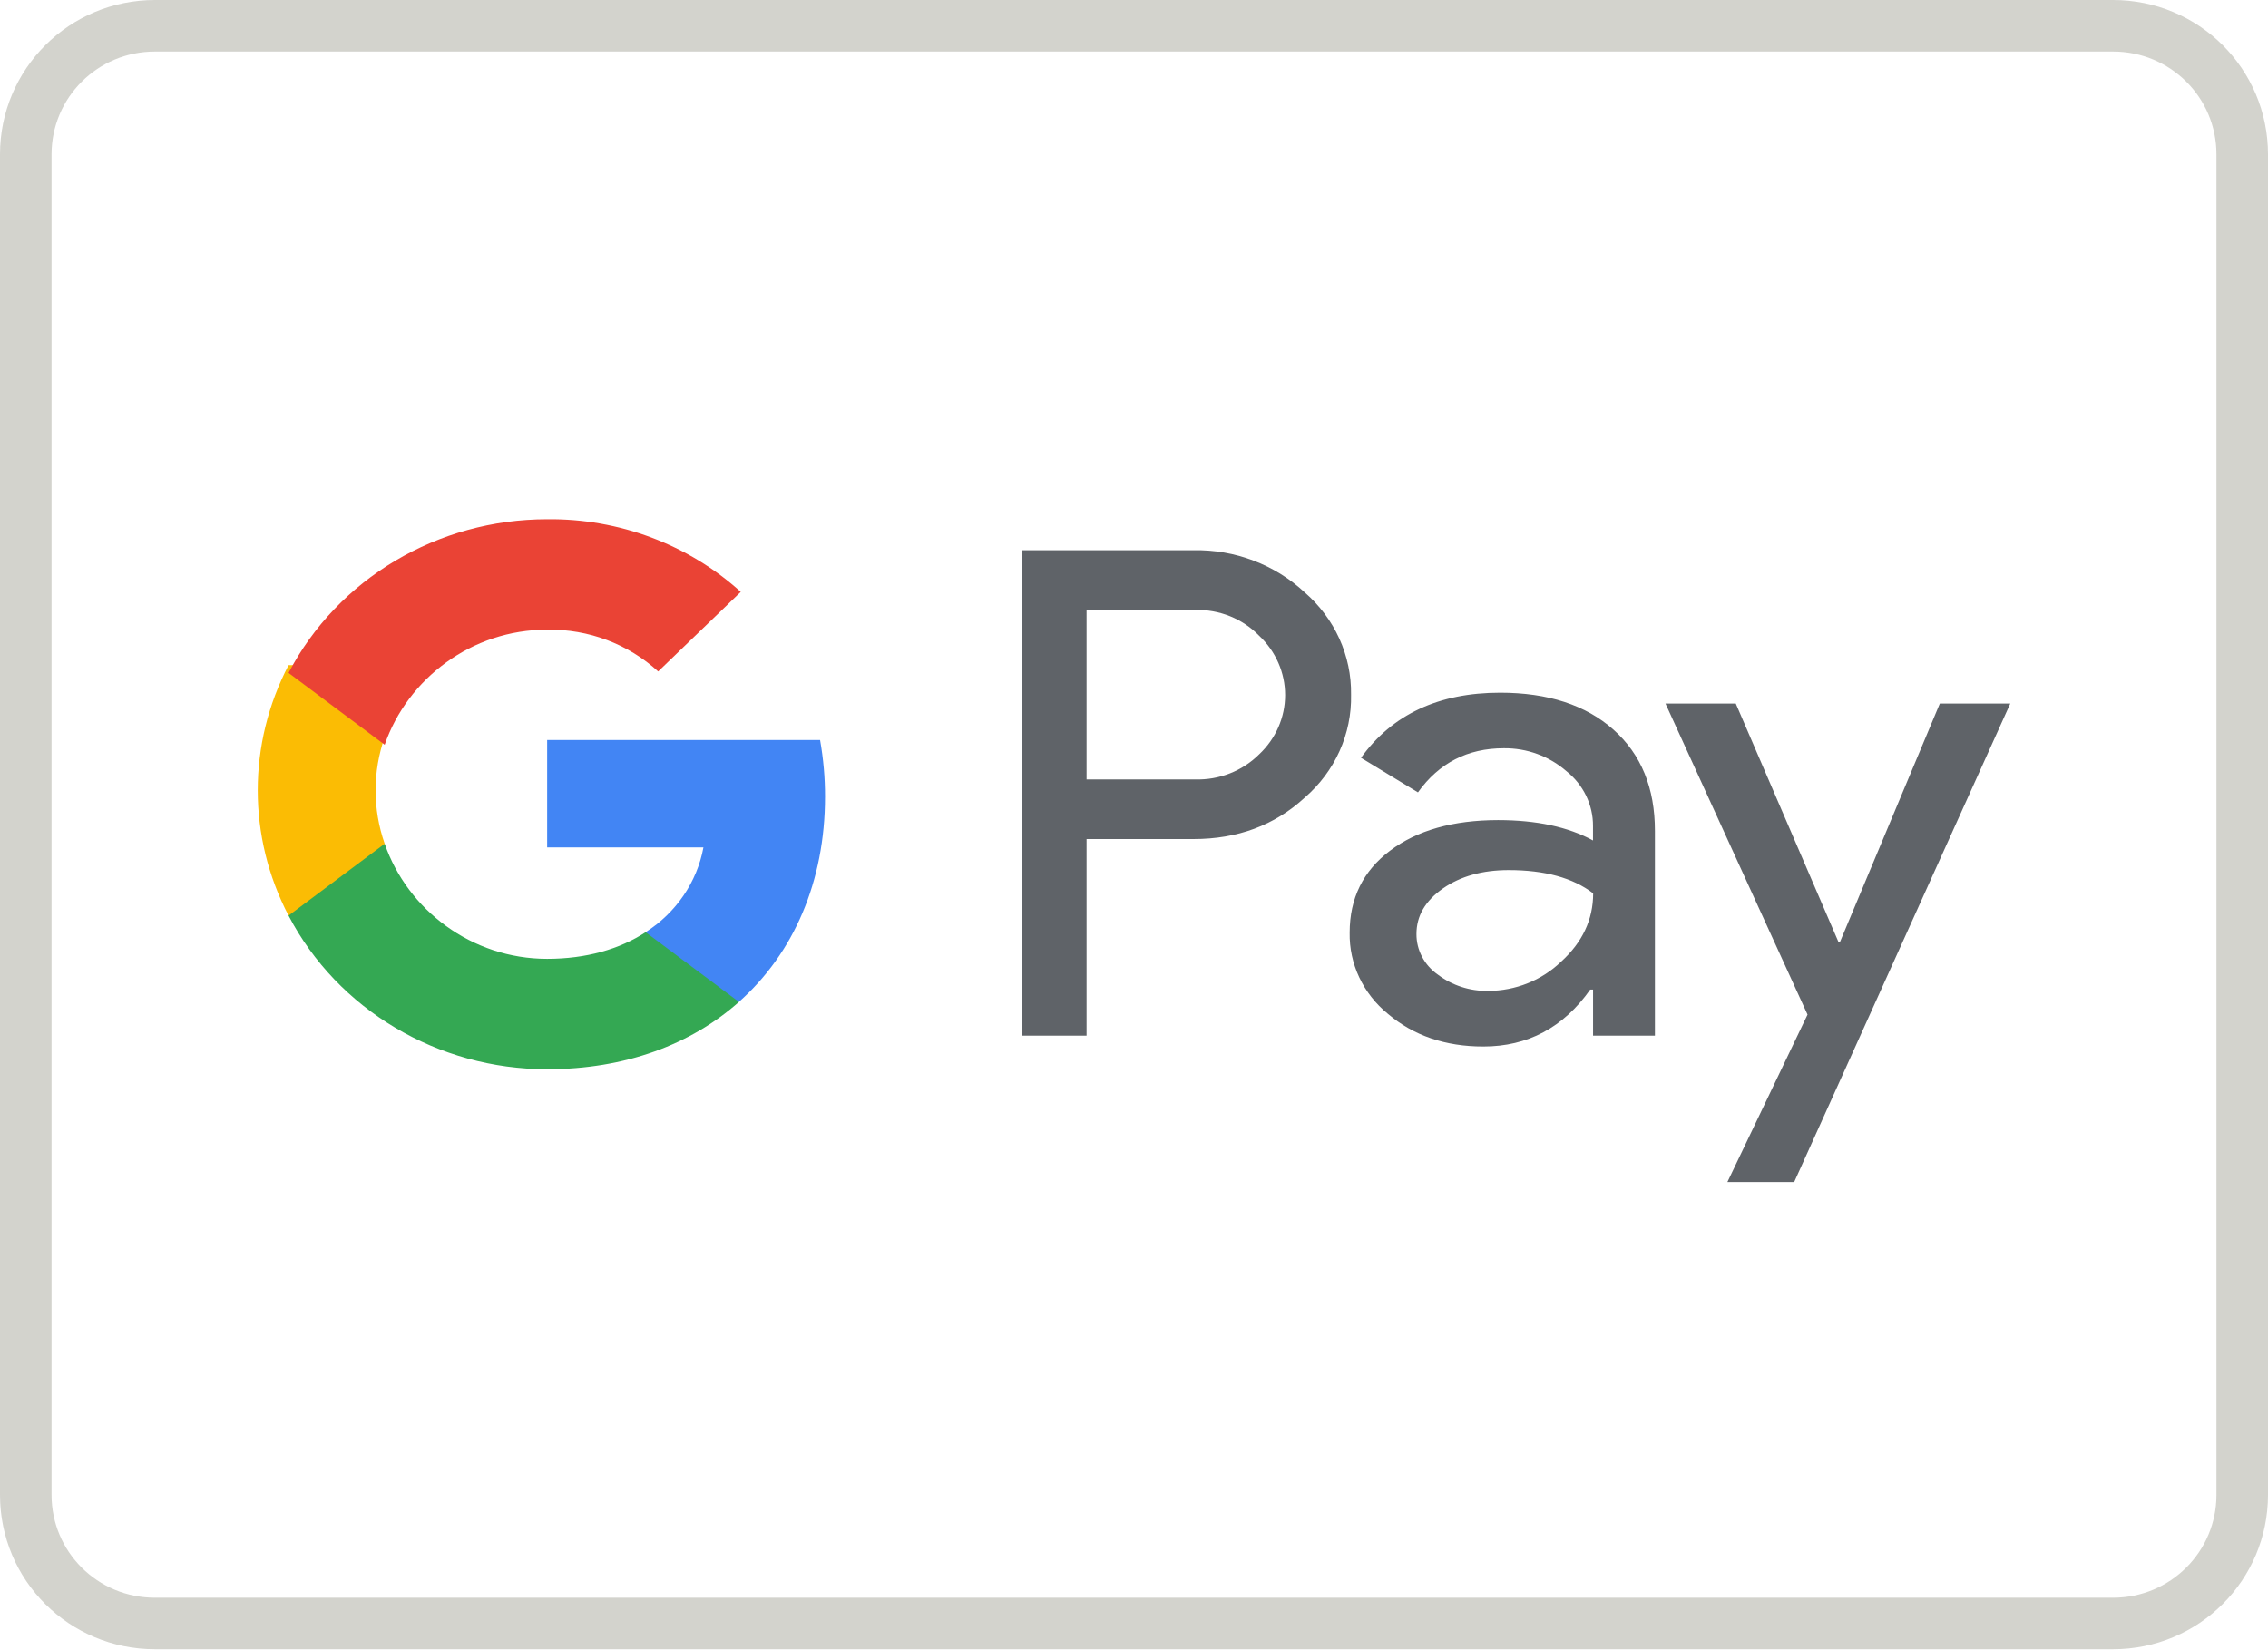
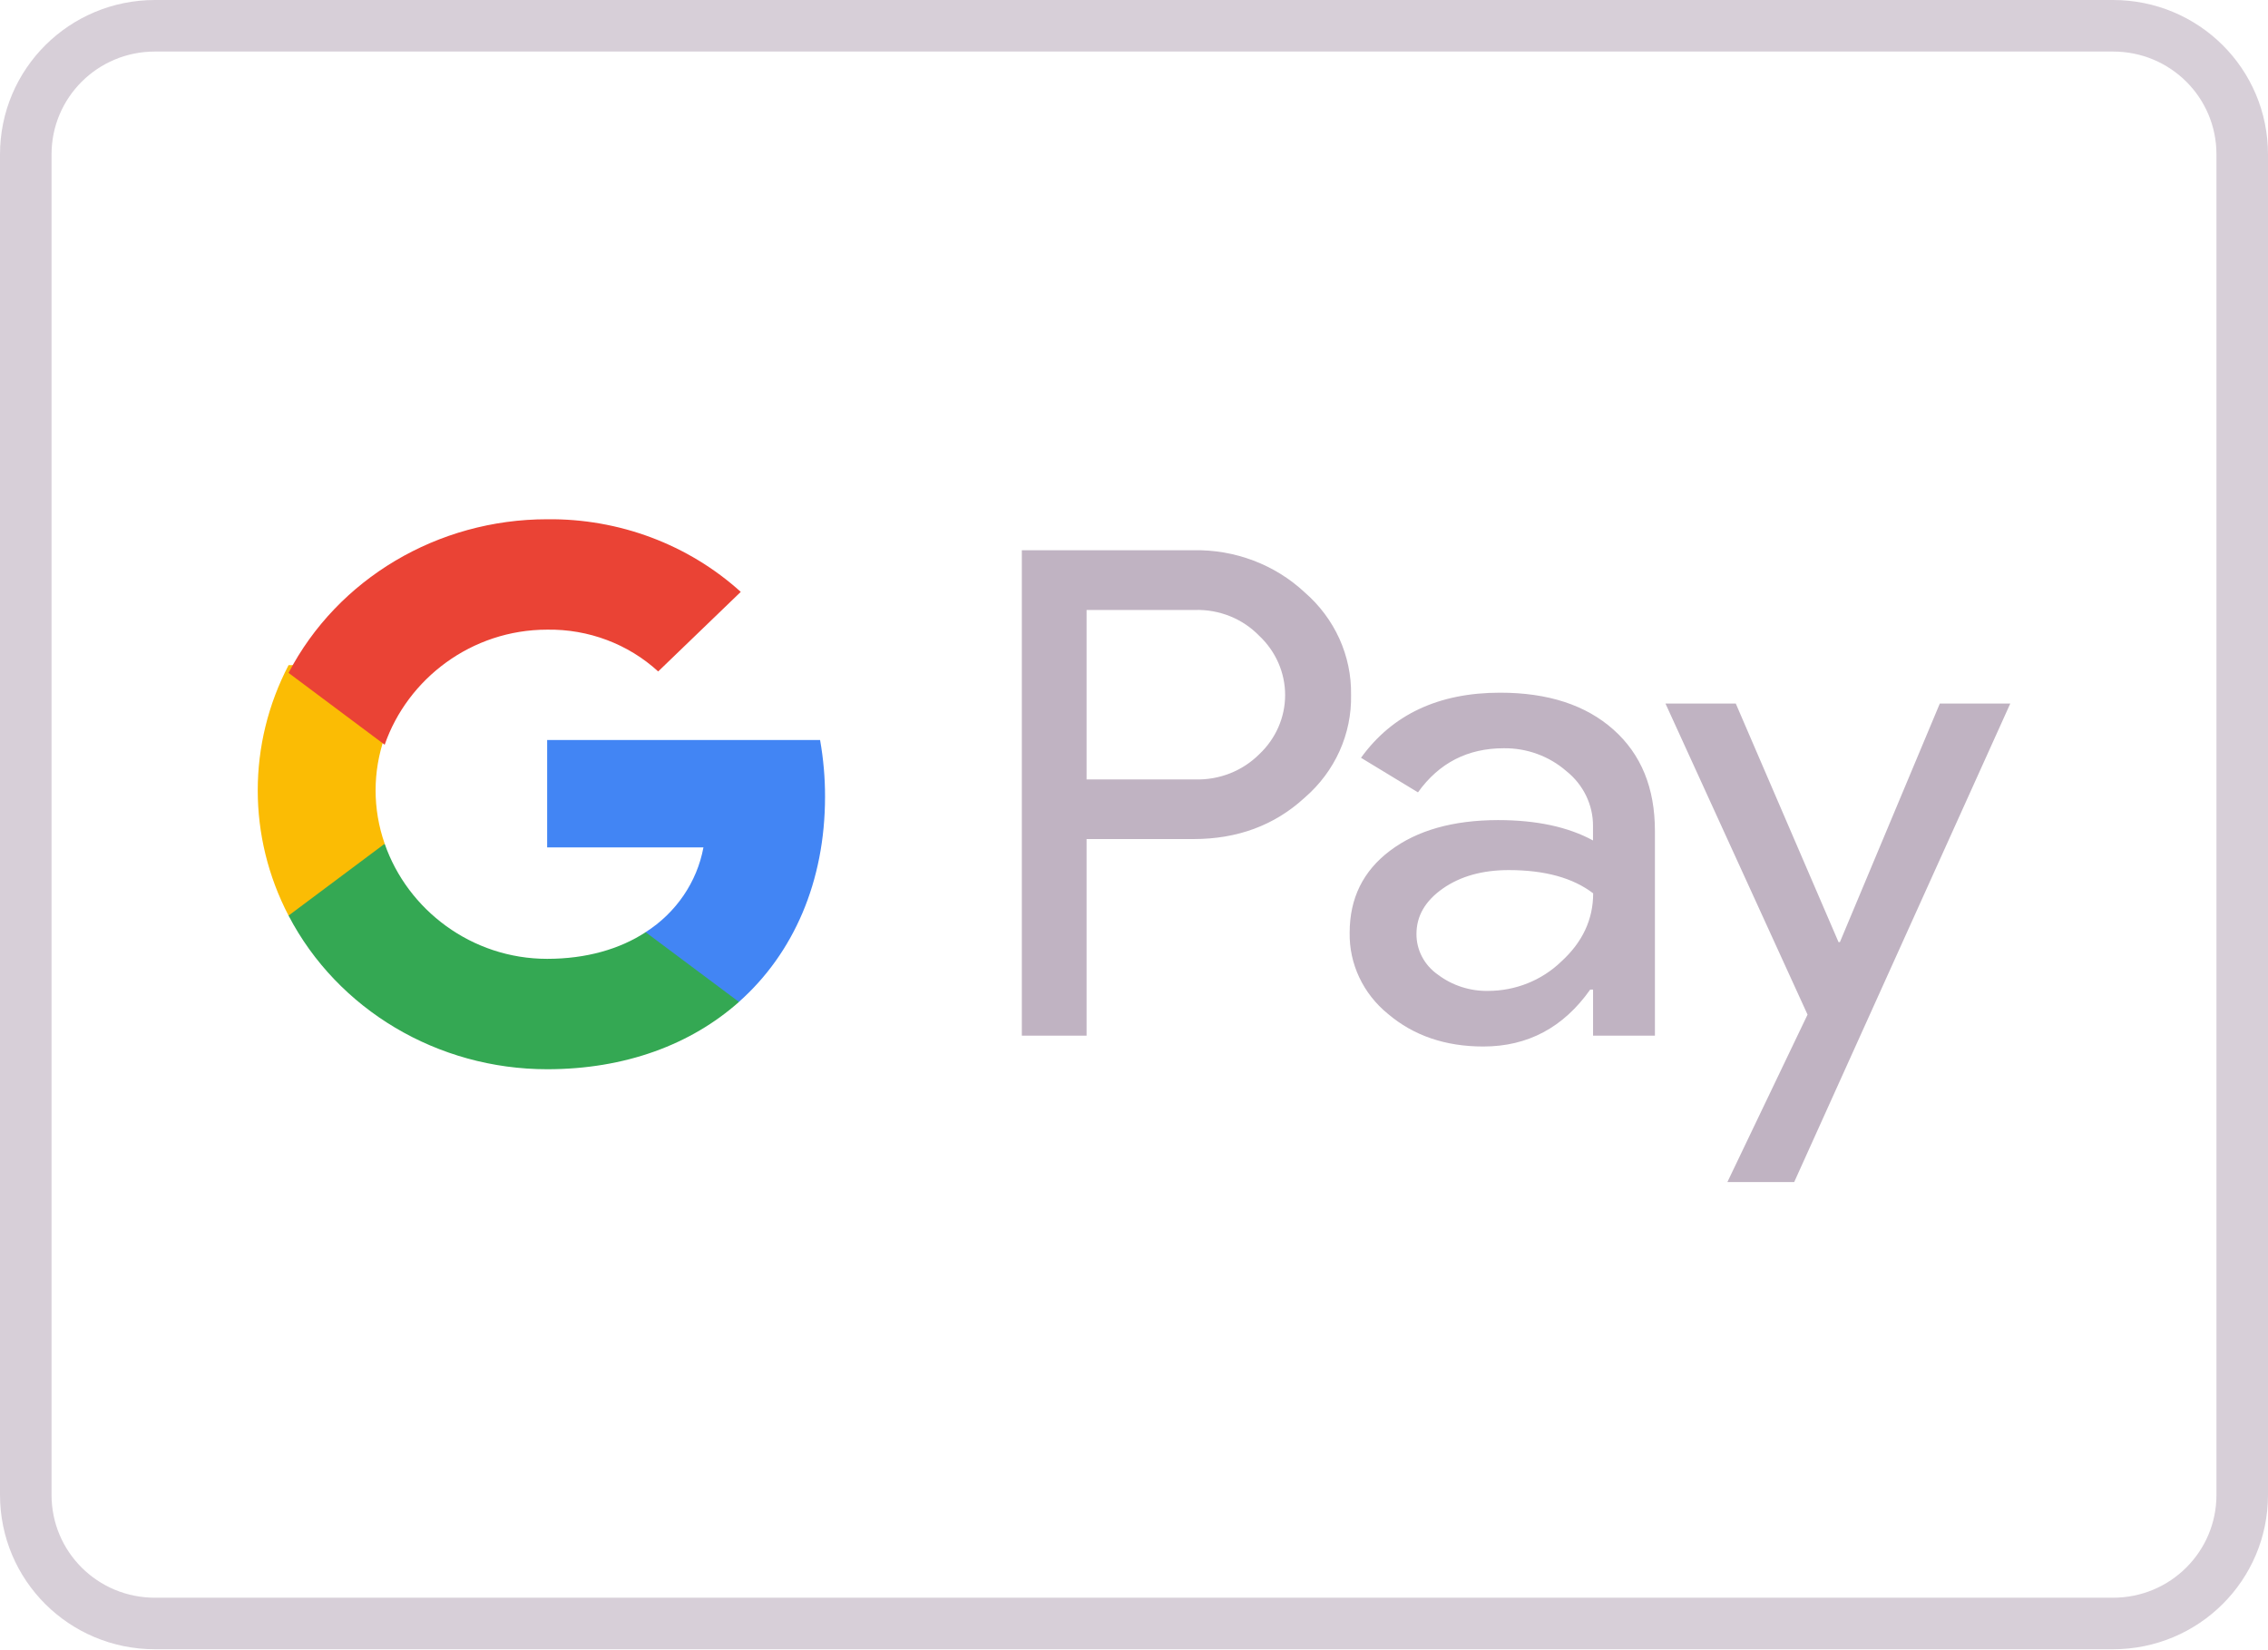
<svg xmlns="http://www.w3.org/2000/svg" width="44" height="32" viewBox="0 0 44 32">
  <g fill="none" fill-rule="evenodd">
-     <path stroke="#B9B9B0" d="M0.5,2.996 L0.5,29.004 C0.5,30.387 1.619,31.5 3.007,31.5 L40.993,31.5 C42.381,31.5 43.5,30.384 43.5,29.004 L43.5,2.996 C43.5,1.613 42.381,0.5 40.993,0.5 L3.007,0.5 C1.619,0.5 0.5,1.616 0.5,2.996 Z" opacity=".63" />
-     <g fill-rule="nonzero" transform="translate(5 10)">
-       <path fill="#5F6368" d="M16.08,6.281 L16.08,10.094 L14.824,10.094 L14.824,0.676 L18.154,0.676 C18.957,0.66 19.733,0.954 20.31,1.492 C20.894,1.998 21.223,2.722 21.211,3.479 C21.228,4.24 20.899,4.97 20.31,5.478 C19.728,6.013 19.009,6.28 18.154,6.28 L16.08,6.28 L16.08,6.281 Z M16.08,1.836 L16.08,5.123 L18.185,5.123 C18.652,5.137 19.103,4.96 19.428,4.636 C19.75,4.334 19.932,3.919 19.932,3.486 C19.932,3.052 19.75,2.637 19.428,2.335 C19.107,2.004 18.655,1.822 18.185,1.835 L16.08,1.835 L16.08,1.836 Z M24.104,3.44 C25.032,3.44 25.765,3.679 26.302,4.157 C26.839,4.635 27.107,5.29 27.106,6.123 L27.106,10.094 L25.906,10.094 L25.906,9.2 L25.851,9.2 C25.331,9.936 24.64,10.305 23.777,10.305 C23.04,10.305 22.424,10.094 21.928,9.673 C21.446,9.282 21.172,8.702 21.184,8.095 C21.184,7.429 21.445,6.898 21.968,6.505 C22.491,6.111 23.189,5.913 24.063,5.912 C24.808,5.912 25.422,6.044 25.905,6.307 L25.905,6.03 C25.908,5.616 25.717,5.223 25.386,4.96 C25.054,4.671 24.621,4.513 24.174,4.518 C23.473,4.518 22.918,4.803 22.509,5.374 L21.404,4.703 C22.012,3.861 22.912,3.44 24.104,3.44 Z M22.48,8.122 C22.478,8.434 22.633,8.728 22.896,8.911 C23.174,9.121 23.519,9.233 23.872,9.226 C24.402,9.225 24.909,9.022 25.284,8.661 C25.7,8.284 25.908,7.841 25.908,7.333 C25.516,7.033 24.971,6.882 24.27,6.882 C23.76,6.882 23.335,7.001 22.994,7.238 C22.651,7.478 22.48,7.771 22.48,8.122 Z M34,3.651 L29.808,12.935 L28.512,12.935 L30.067,9.686 L27.311,3.651 L28.675,3.651 L30.668,8.279 L30.695,8.279 L32.633,3.651 L34,3.651 Z" />
+     <path stroke="#c0b3c2" d="M0.5,2.996 L0.5,29.004 C0.5,30.387 1.619,31.5 3.007,31.5 L40.993,31.5 C42.381,31.5 43.5,30.384 43.5,29.004 L43.5,2.996 C43.5,1.613 42.381,0.5 40.993,0.5 L3.007,0.5 C1.619,0.5 0.5,1.616 0.5,2.996 Z" opacity=".63" />
+     <g fill-rule="#c0b3c2" transform="translate(5 10)">
+       <path fill="#c0b3c2" d="M16.08,6.281 L16.08,10.094 L14.824,10.094 L14.824,0.676 L18.154,0.676 C18.957,0.66 19.733,0.954 20.31,1.492 C20.894,1.998 21.223,2.722 21.211,3.479 C21.228,4.24 20.899,4.97 20.31,5.478 C19.728,6.013 19.009,6.28 18.154,6.28 L16.08,6.28 L16.08,6.281 Z M16.08,1.836 L16.08,5.123 L18.185,5.123 C18.652,5.137 19.103,4.96 19.428,4.636 C19.75,4.334 19.932,3.919 19.932,3.486 C19.932,3.052 19.75,2.637 19.428,2.335 C19.107,2.004 18.655,1.822 18.185,1.835 L16.08,1.835 L16.08,1.836 Z M24.104,3.44 C25.032,3.44 25.765,3.679 26.302,4.157 C26.839,4.635 27.107,5.29 27.106,6.123 L27.106,10.094 L25.906,10.094 L25.906,9.2 L25.851,9.2 C25.331,9.936 24.64,10.305 23.777,10.305 C23.04,10.305 22.424,10.094 21.928,9.673 C21.446,9.282 21.172,8.702 21.184,8.095 C21.184,7.429 21.445,6.898 21.968,6.505 C22.491,6.111 23.189,5.913 24.063,5.912 C24.808,5.912 25.422,6.044 25.905,6.307 L25.905,6.03 C25.908,5.616 25.717,5.223 25.386,4.96 C25.054,4.671 24.621,4.513 24.174,4.518 C23.473,4.518 22.918,4.803 22.509,5.374 L21.404,4.703 C22.012,3.861 22.912,3.44 24.104,3.44 Z M22.48,8.122 C22.478,8.434 22.633,8.728 22.896,8.911 C23.174,9.121 23.519,9.233 23.872,9.226 C24.402,9.225 24.909,9.022 25.284,8.661 C25.7,8.284 25.908,7.841 25.908,7.333 C25.516,7.033 24.971,6.882 24.27,6.882 C23.76,6.882 23.335,7.001 22.994,7.238 C22.651,7.478 22.48,7.771 22.48,8.122 Z M34,3.651 L29.808,12.935 L28.512,12.935 L30.067,9.686 L27.311,3.651 L28.675,3.651 L30.668,8.279 L30.695,8.279 L32.633,3.651 L34,3.651 Z" />
      <path fill="#4285F4" d="M11.006,5.458 C11.007,5.09 10.974,4.722 10.91,4.358 L5.615,4.358 L5.615,6.442 L8.647,6.442 C8.522,7.115 8.117,7.709 7.526,8.086 L7.526,9.439 L9.336,9.439 C10.396,8.497 11.006,7.105 11.006,5.458 Z" />
      <path fill="#34A853" d="M5.615,10.746 C7.13,10.746 8.406,10.266 9.336,9.44 L7.526,8.087 C7.022,8.416 6.373,8.604 5.615,8.604 C4.15,8.604 2.907,7.653 2.463,6.371 L0.598,6.371 L0.598,7.765 C1.551,9.592 3.492,10.746 5.615,10.746 Z" />
      <path fill="#FBBC04" d="M2.463,6.371 C2.228,5.699 2.228,4.972 2.463,4.3 L2.463,2.906 L0.598,2.906 C-0.199,4.434 -0.199,6.236 0.598,7.765 L2.463,6.371 Z" />
      <path fill="#EA4335" d="M5.615,2.217 C6.415,2.204 7.189,2.496 7.769,3.028 L9.371,1.484 C8.355,0.564 7.009,0.059 5.615,0.075 C3.492,0.075 1.551,1.229 0.598,3.056 L2.463,4.45 C2.907,3.168 4.15,2.217 5.615,2.217 Z" />
    </g>
  </g>
</svg>
